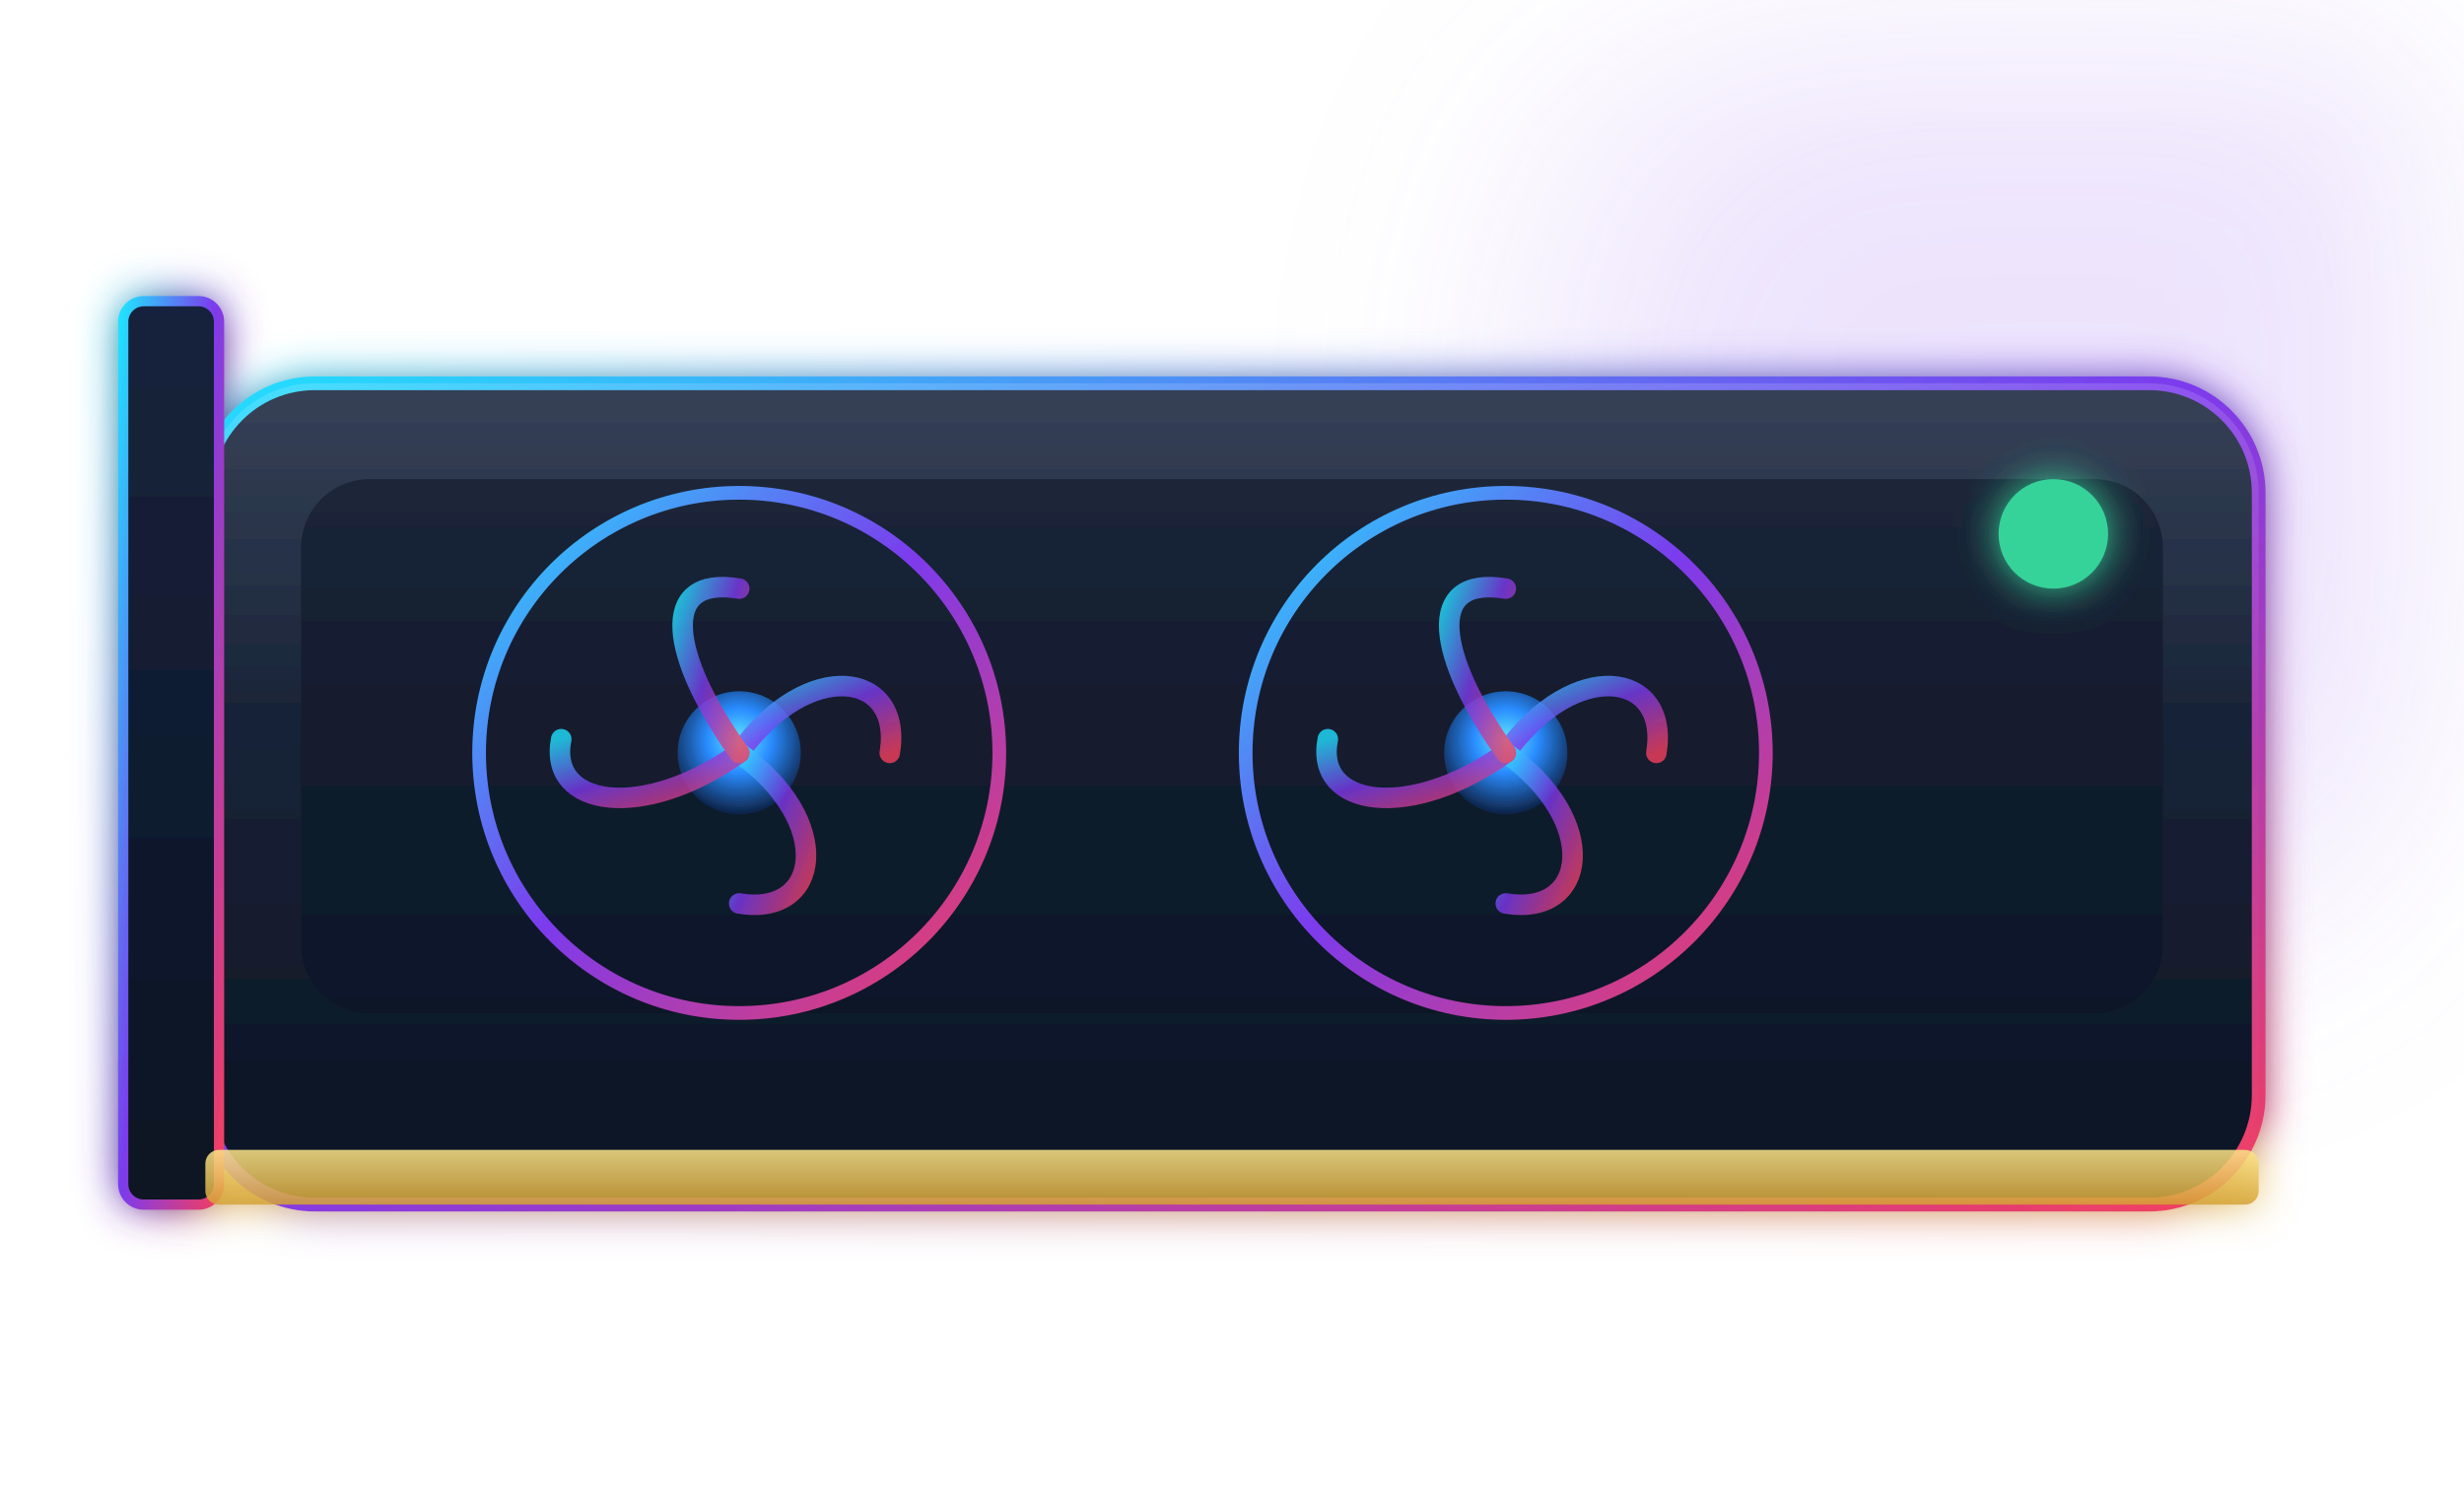
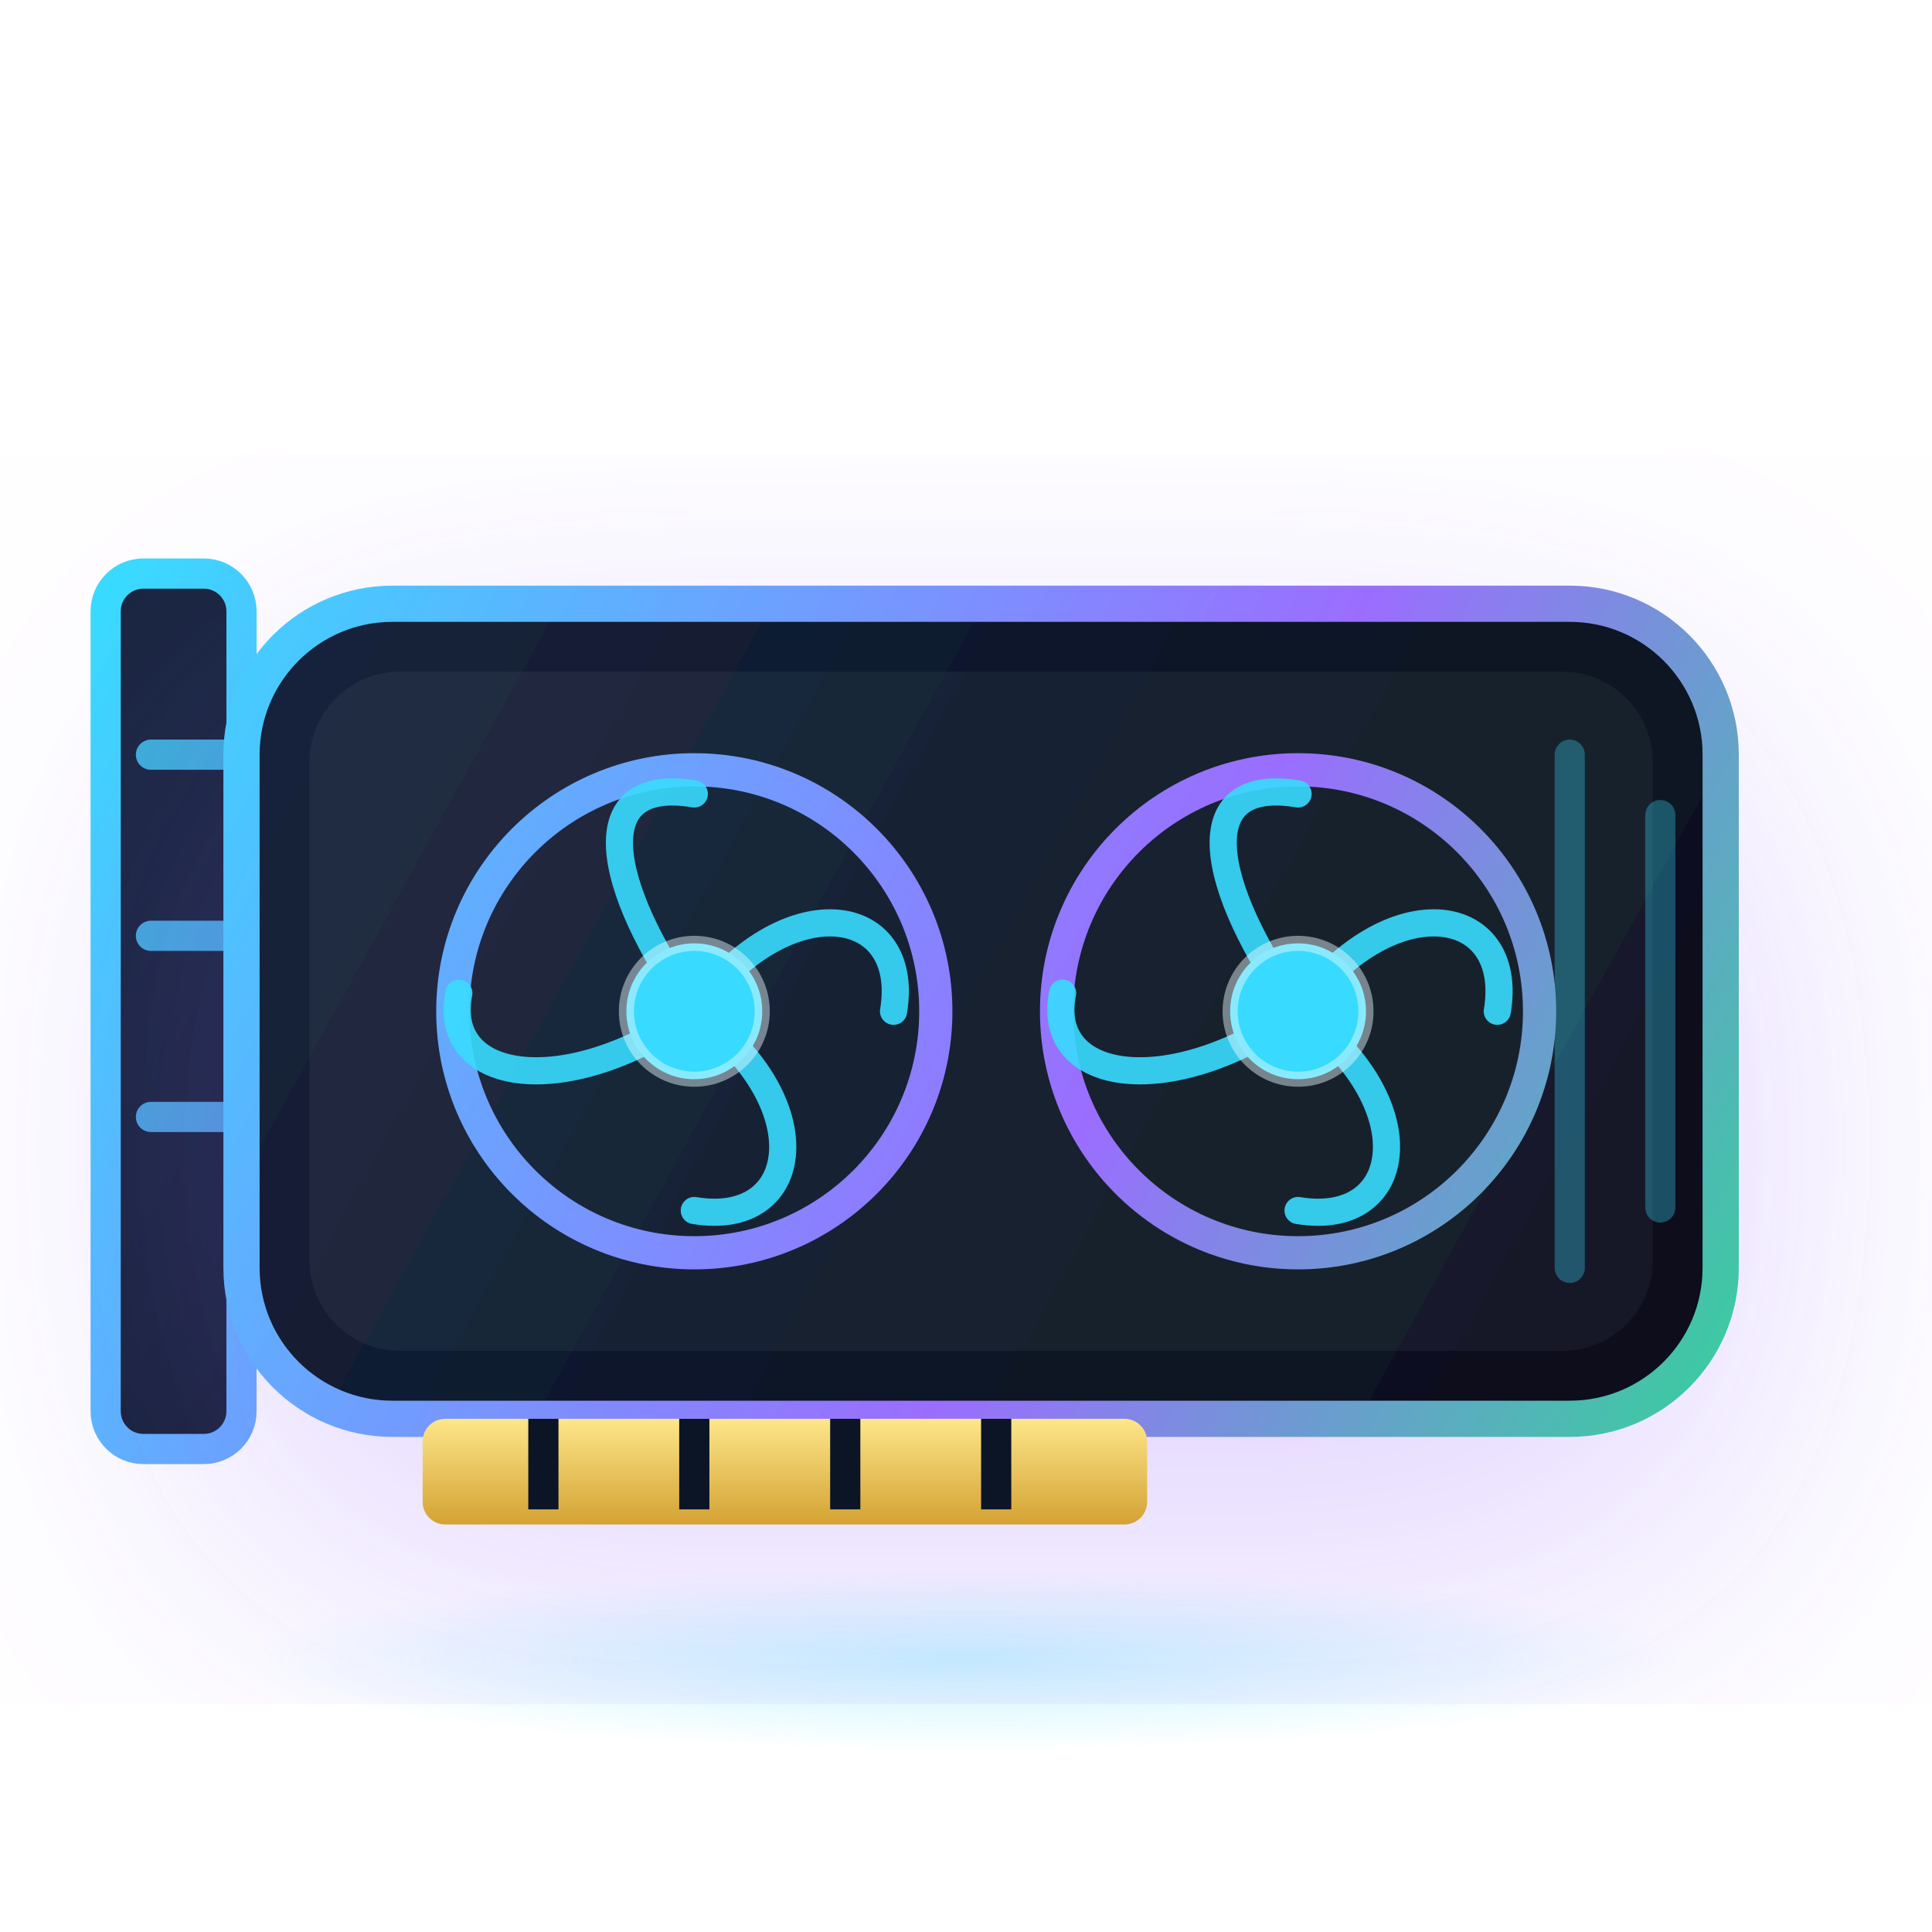
- <svg xmlns="http://www.w3.org/2000/svg" viewBox="0 0 360 220" fill="none">
+ <svg xmlns="http://www.w3.org/2000/svg" viewBox="0 0 128 128" fill="none">
  <defs>
-     <linearGradient id="brand" x1="0%" y1="0%" x2="100%" y2="100%">
-       <stop offset="0%" stop-color="#22e0ff" />
-       <stop offset="48%" stop-color="#7c3aed" />
-       <stop offset="100%" stop-color="#f43f5e" />
+     <linearGradient id="gd-body" x1="16" y1="40" x2="114" y2="94" gradientUnits="userSpaceOnUse">
+       <stop stop-color="#17243d" />
+       <stop offset=".55" stop-color="#0c1526" />
+       <stop offset="1" stop-color="#070f1c" />
    </linearGradient>
-     <linearGradient id="emerald" x1="0" y1="0" x2="1" y2="0">
-       <stop offset="0%" stop-color="#34d399" />
-       <stop offset="100%" stop-color="#10b981" />
+     <linearGradient id="gd-edge" x1="8" y1="38" x2="116" y2="96" gradientUnits="userSpaceOnUse">
+       <stop stop-color="#38dbff" />
+       <stop offset=".6" stop-color="#9b6dff" />
+       <stop offset="1" stop-color="#34d399" />
    </linearGradient>
-     <linearGradient id="gold" x1="0" y1="0" x2="0" y2="1">
-       <stop offset="0%" stop-color="#fde68a" />
-       <stop offset="100%" stop-color="#d4a233" />
+     <linearGradient id="gd-gold" x1="0" y1="0" x2="0" y2="1">
+       <stop stop-color="#fde68a" />
+       <stop offset="1" stop-color="#d4a233" />
    </linearGradient>
-     <radialGradient id="core" cx="50%" cy="40%" r="62%">
-       <stop offset="0%" stop-color="#5eeaff" />
-       <stop offset="42%" stop-color="#2a8cff" />
-       <stop offset="100%" stop-color="#0b1b3a" />
+     <radialGradient id="gd-sh" cx="50%" cy="50%" r="50%">
+       <stop offset="0%" stop-color="#38dbff" stop-opacity="0.28" />
+       <stop offset="100%" stop-color="#38dbff" stop-opacity="0" />
    </radialGradient>
-     <linearGradient id="glassHi" x1="0" y1="0" x2="0" y2="1">
-       <stop offset="0%" stop-color="#ffffff" stop-opacity="0.14" />
-       <stop offset="40%" stop-color="#ffffff" stop-opacity="0.03" />
-       <stop offset="100%" stop-color="#ffffff" stop-opacity="0" />
-     </linearGradient>
-     <linearGradient id="panel" x1="0" y1="0" x2="0" y2="1">
-       <stop offset="0%" stop-color="#16233c" />
-       <stop offset="100%" stop-color="#0b1322" />
-     </linearGradient>
-     <filter id="depth" x="-60%" y="-60%" width="220%" height="220%">
-       <feGaussianBlur stdDeviation="3" result="b" />
-       <feMerge>
-         <feMergeNode in="b" />
-         <feMergeNode in="SourceGraphic" />
-       </feMerge>
-     </filter>
-     <filter id="bloom" x="-120%" y="-120%" width="340%" height="340%">
-       <feGaussianBlur stdDeviation="20" />
+     <filter id="gd-glow" x="-35%" y="-35%" width="170%" height="170%" color-interpolation-filters="sRGB">
+       <feDropShadow dx="0" dy="0" stdDeviation="4.5" flood-color="#38dbff" flood-opacity=".55" />
+       <feDropShadow dx="0" dy="9" stdDeviation="13" flood-color="#9b6dff" flood-opacity=".3" />
    </filter>
  </defs>
-   <circle cx="300" cy="60" r="76" fill="#7c3aed" filter="url(#bloom)" opacity="0.14" />
-   <g filter="url(#depth)">
-     <rect x="30" y="56" width="300" height="120" rx="16" fill="url(#panel)" stroke="url(#brand)" stroke-width="2" />
-     <rect x="30" y="56" width="300" height="120" rx="16" fill="url(#glassHi)" />
-     <rect x="18" y="44" width="14" height="132" rx="3" fill="url(#panel)" stroke="url(#brand)" stroke-width="1.5" />
-     <rect x="44" y="70" width="272" height="78" rx="10" fill="#0c1526" opacity="0.55" />
-     <g>
-       <circle cx="108" cy="110" r="38" fill="none" stroke="url(#brand)" stroke-width="2" />
-       <circle cx="108" cy="110" r="9" fill="url(#core)" />
-       <g stroke="url(#brand)" stroke-width="3" stroke-linecap="round" opacity="0.8">
-         <path d="M108,110 C118,96 132,98 130,110" />
-         <path d="M108,110 C122,120 120,134 108,132" />
-         <path d="M108,110 C94,120 80,118 82,108" />
-         <path d="M108,110 C98,96 96,84 108,86" />
-       </g>
-       <circle cx="220" cy="110" r="38" fill="none" stroke="url(#brand)" stroke-width="2" />
-       <circle cx="220" cy="110" r="9" fill="url(#core)" />
-       <g stroke="url(#brand)" stroke-width="3" stroke-linecap="round" opacity="0.8">
-         <path d="M220,110 C230,96 244,98 242,110" />
-         <path d="M220,110 C234,120 232,134 220,132" />
-         <path d="M220,110 C206,120 192,118 194,108" />
-         <path d="M220,110 C210,96 208,84 220,86" />
-       </g>
-     </g>
-     <rect x="30" y="168" width="300" height="8" rx="2" fill="url(#gold)" opacity="0.85" />
-     <circle cx="300" cy="78" r="8" fill="#34d399" filter="url(#depth)" />
+   <ellipse cx="64" cy="110" rx="48" ry="6" fill="url(#gd-sh)" />
+   <rect x="7" y="38" width="9" height="58" rx="2.5" fill="url(#gd-body)" stroke="url(#gd-edge)" stroke-width="2" />
+   <g stroke="url(#gd-edge)" stroke-width="2" stroke-linecap="round" opacity=".8">
+     <path d="M10 50h5M10 62h5M10 74h5" />
+   </g>
+   <rect x="16" y="40" width="98" height="54" rx="10" fill="url(#gd-body)" stroke="url(#gd-edge)" stroke-width="2.4" filter="url(#gd-glow)" />
+   <rect x="20.5" y="44.5" width="89" height="45" rx="6" fill="#ecfeff" fill-opacity="0.05" />
+   <g stroke="#38dbff" stroke-opacity="0.32" stroke-width="2" stroke-linecap="round">
+     <path d="M104 50v34M110 54v26" />
+   </g>
+   <circle cx="46" cy="67" r="16" stroke="url(#gd-edge)" stroke-width="2.2" fill="none" />
+   <g transform="translate(46,67) scale(0.6)" stroke="url(#gd-edge)" stroke-width="3" stroke-linecap="round" opacity="0.9" fill="none">
+     <path d="M0 0C10 -14 24 -12 22 0" />
+     <path d="M0 0C14 10 12 24 0 22" />
+     <path d="M0 0C-14 10 -28 8 -26 -2" />
+     <path d="M0 0C-10 -14 -12 -26 0 -24" />
+   </g>
+   <circle cx="46" cy="67" r="4.5" fill="#38dbff" />
+   <circle cx="46" cy="67" r="4.5" stroke="#ecfeff" stroke-opacity="0.45" stroke-width="1" />
+   <circle cx="86" cy="67" r="16" stroke="url(#gd-edge)" stroke-width="2.2" fill="none" />
+   <g transform="translate(86,67) scale(0.6)" stroke="url(#gd-edge)" stroke-width="3" stroke-linecap="round" opacity="0.9" fill="none">
+     <path d="M0 0C10 -14 24 -12 22 0" />
+     <path d="M0 0C14 10 12 24 0 22" />
+     <path d="M0 0C-14 10 -28 8 -26 -2" />
+     <path d="M0 0C-10 -14 -12 -26 0 -24" />
+   </g>
+   <circle cx="86" cy="67" r="4.5" fill="#38dbff" />
+   <circle cx="86" cy="67" r="4.5" stroke="#ecfeff" stroke-opacity="0.45" stroke-width="1" />
+   <rect x="28" y="94" width="48" height="7" rx="1.5" fill="url(#gd-gold)" />
+   <g stroke="#0c1526" stroke-width="2">
+     <path d="M36 94v6M46 94v6M56 94v6M66 94v6" />
  </g>
</svg>
